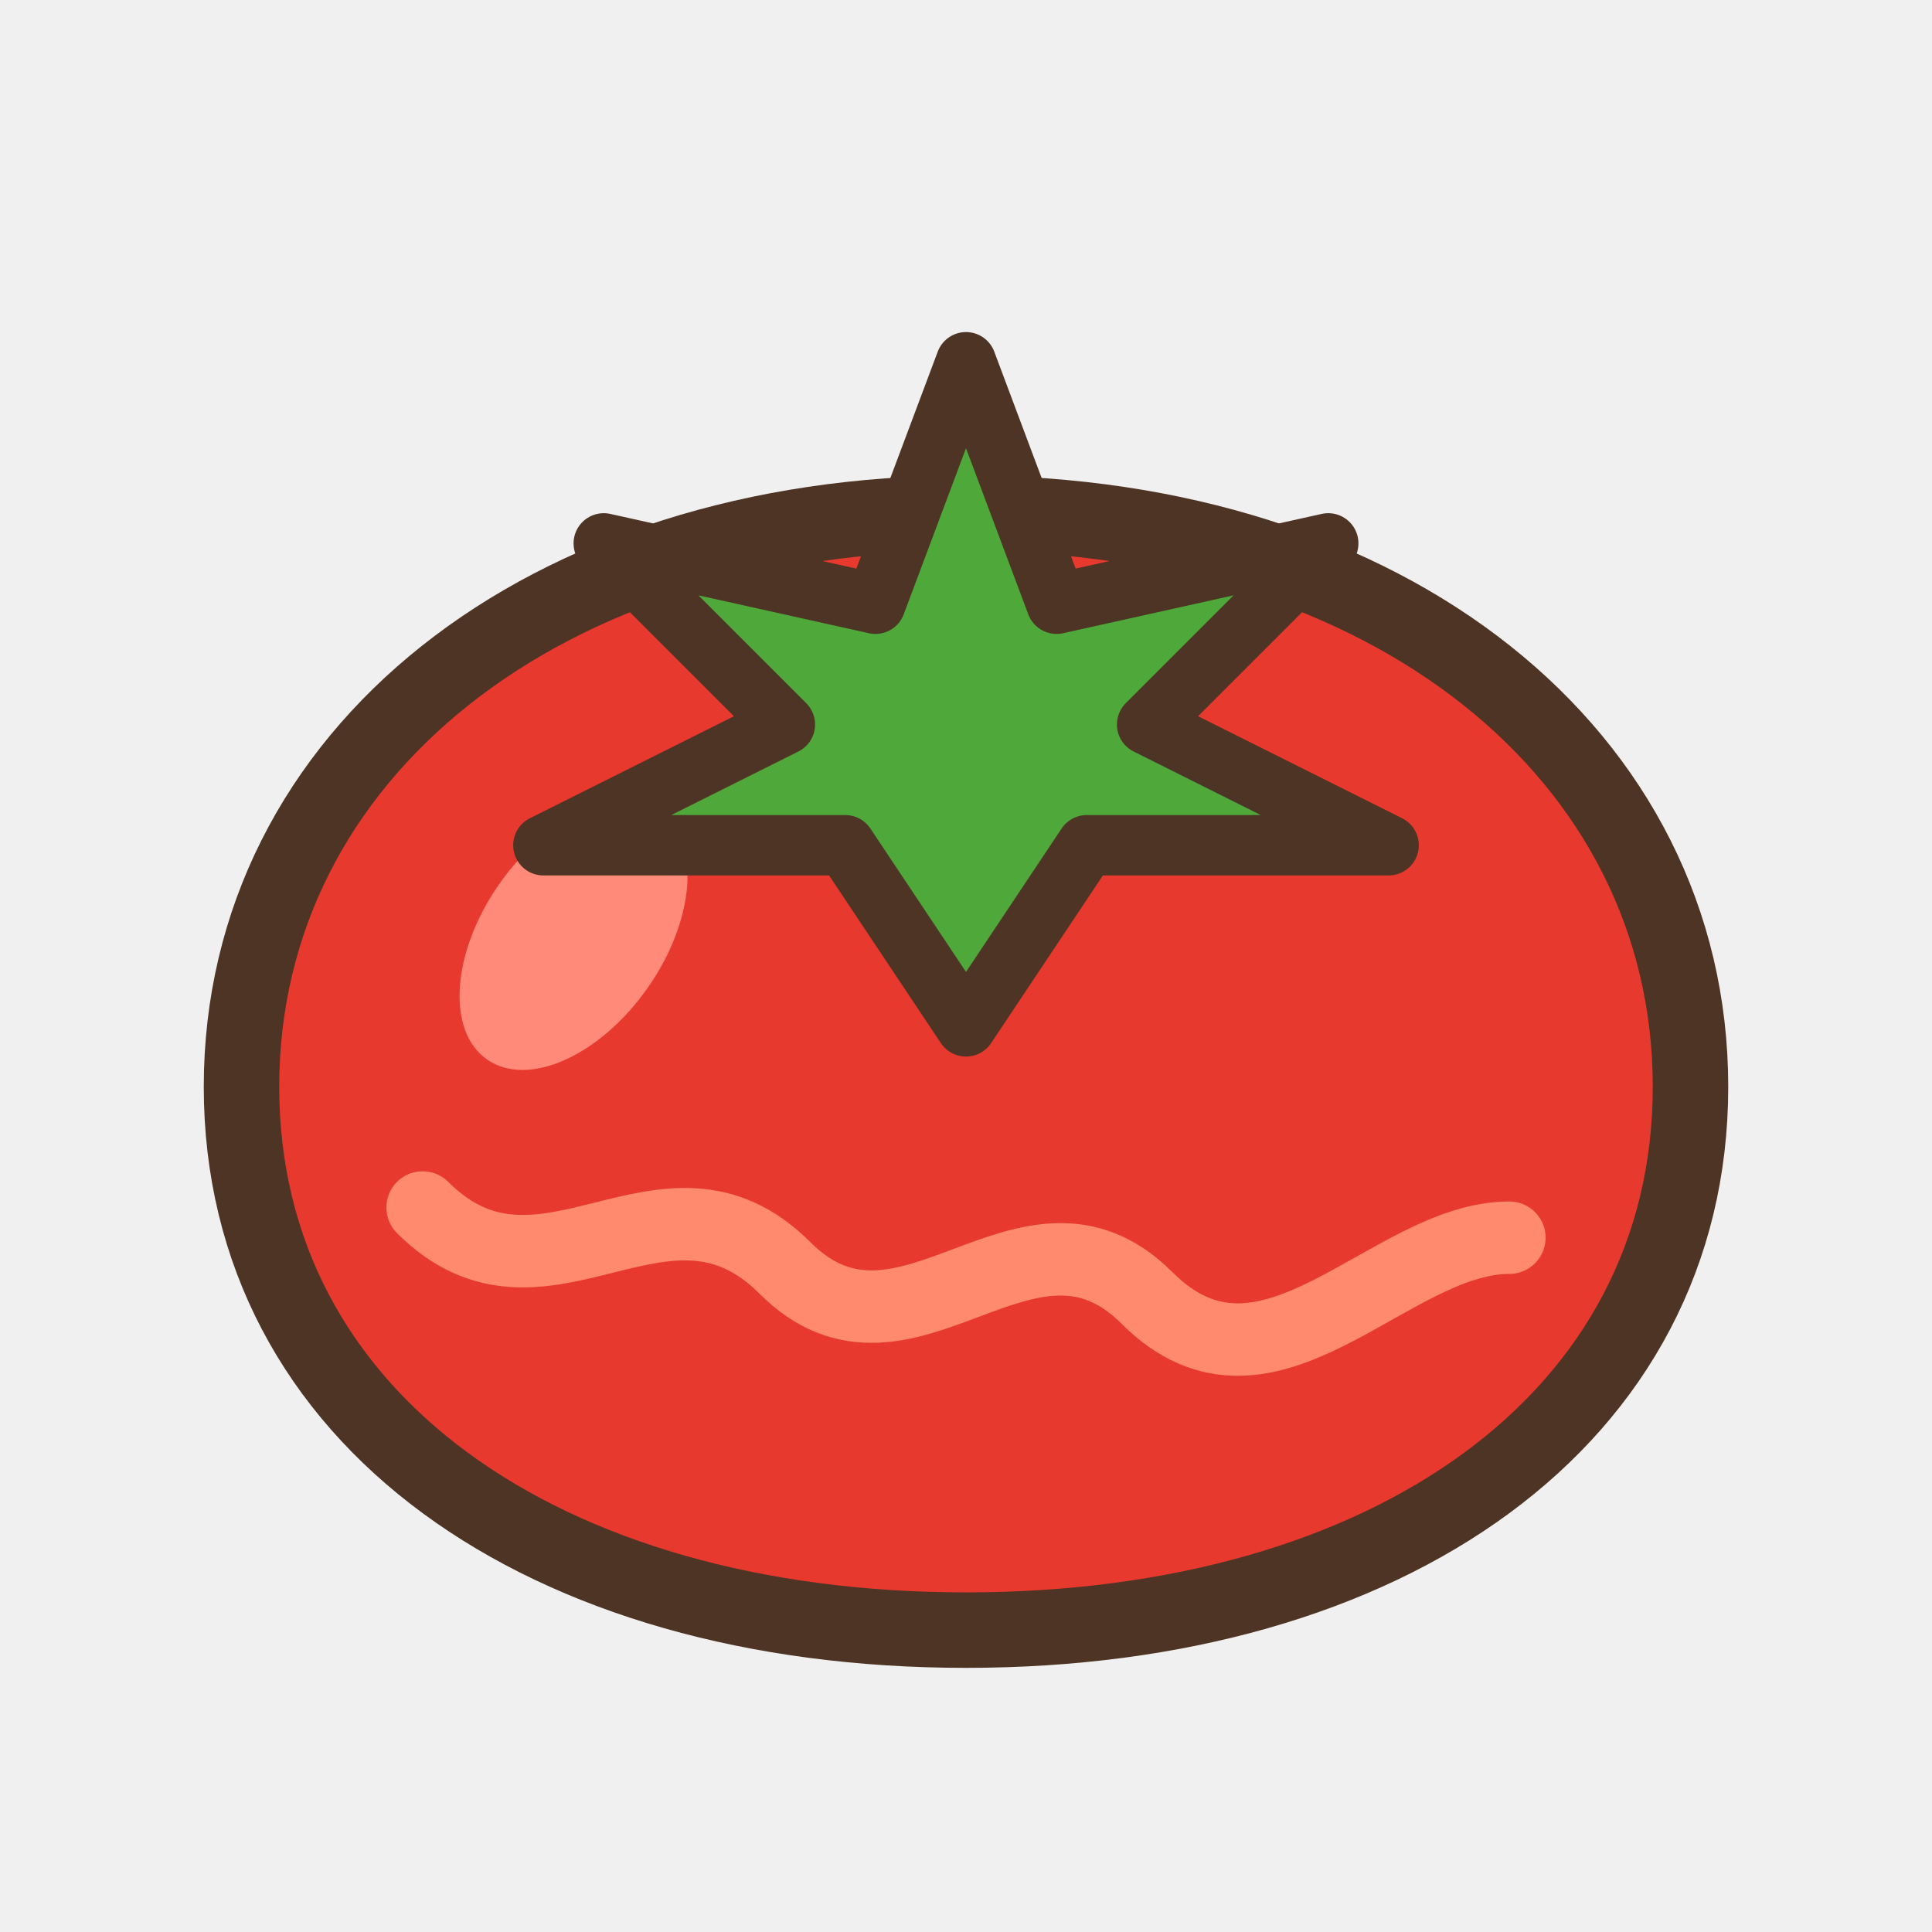
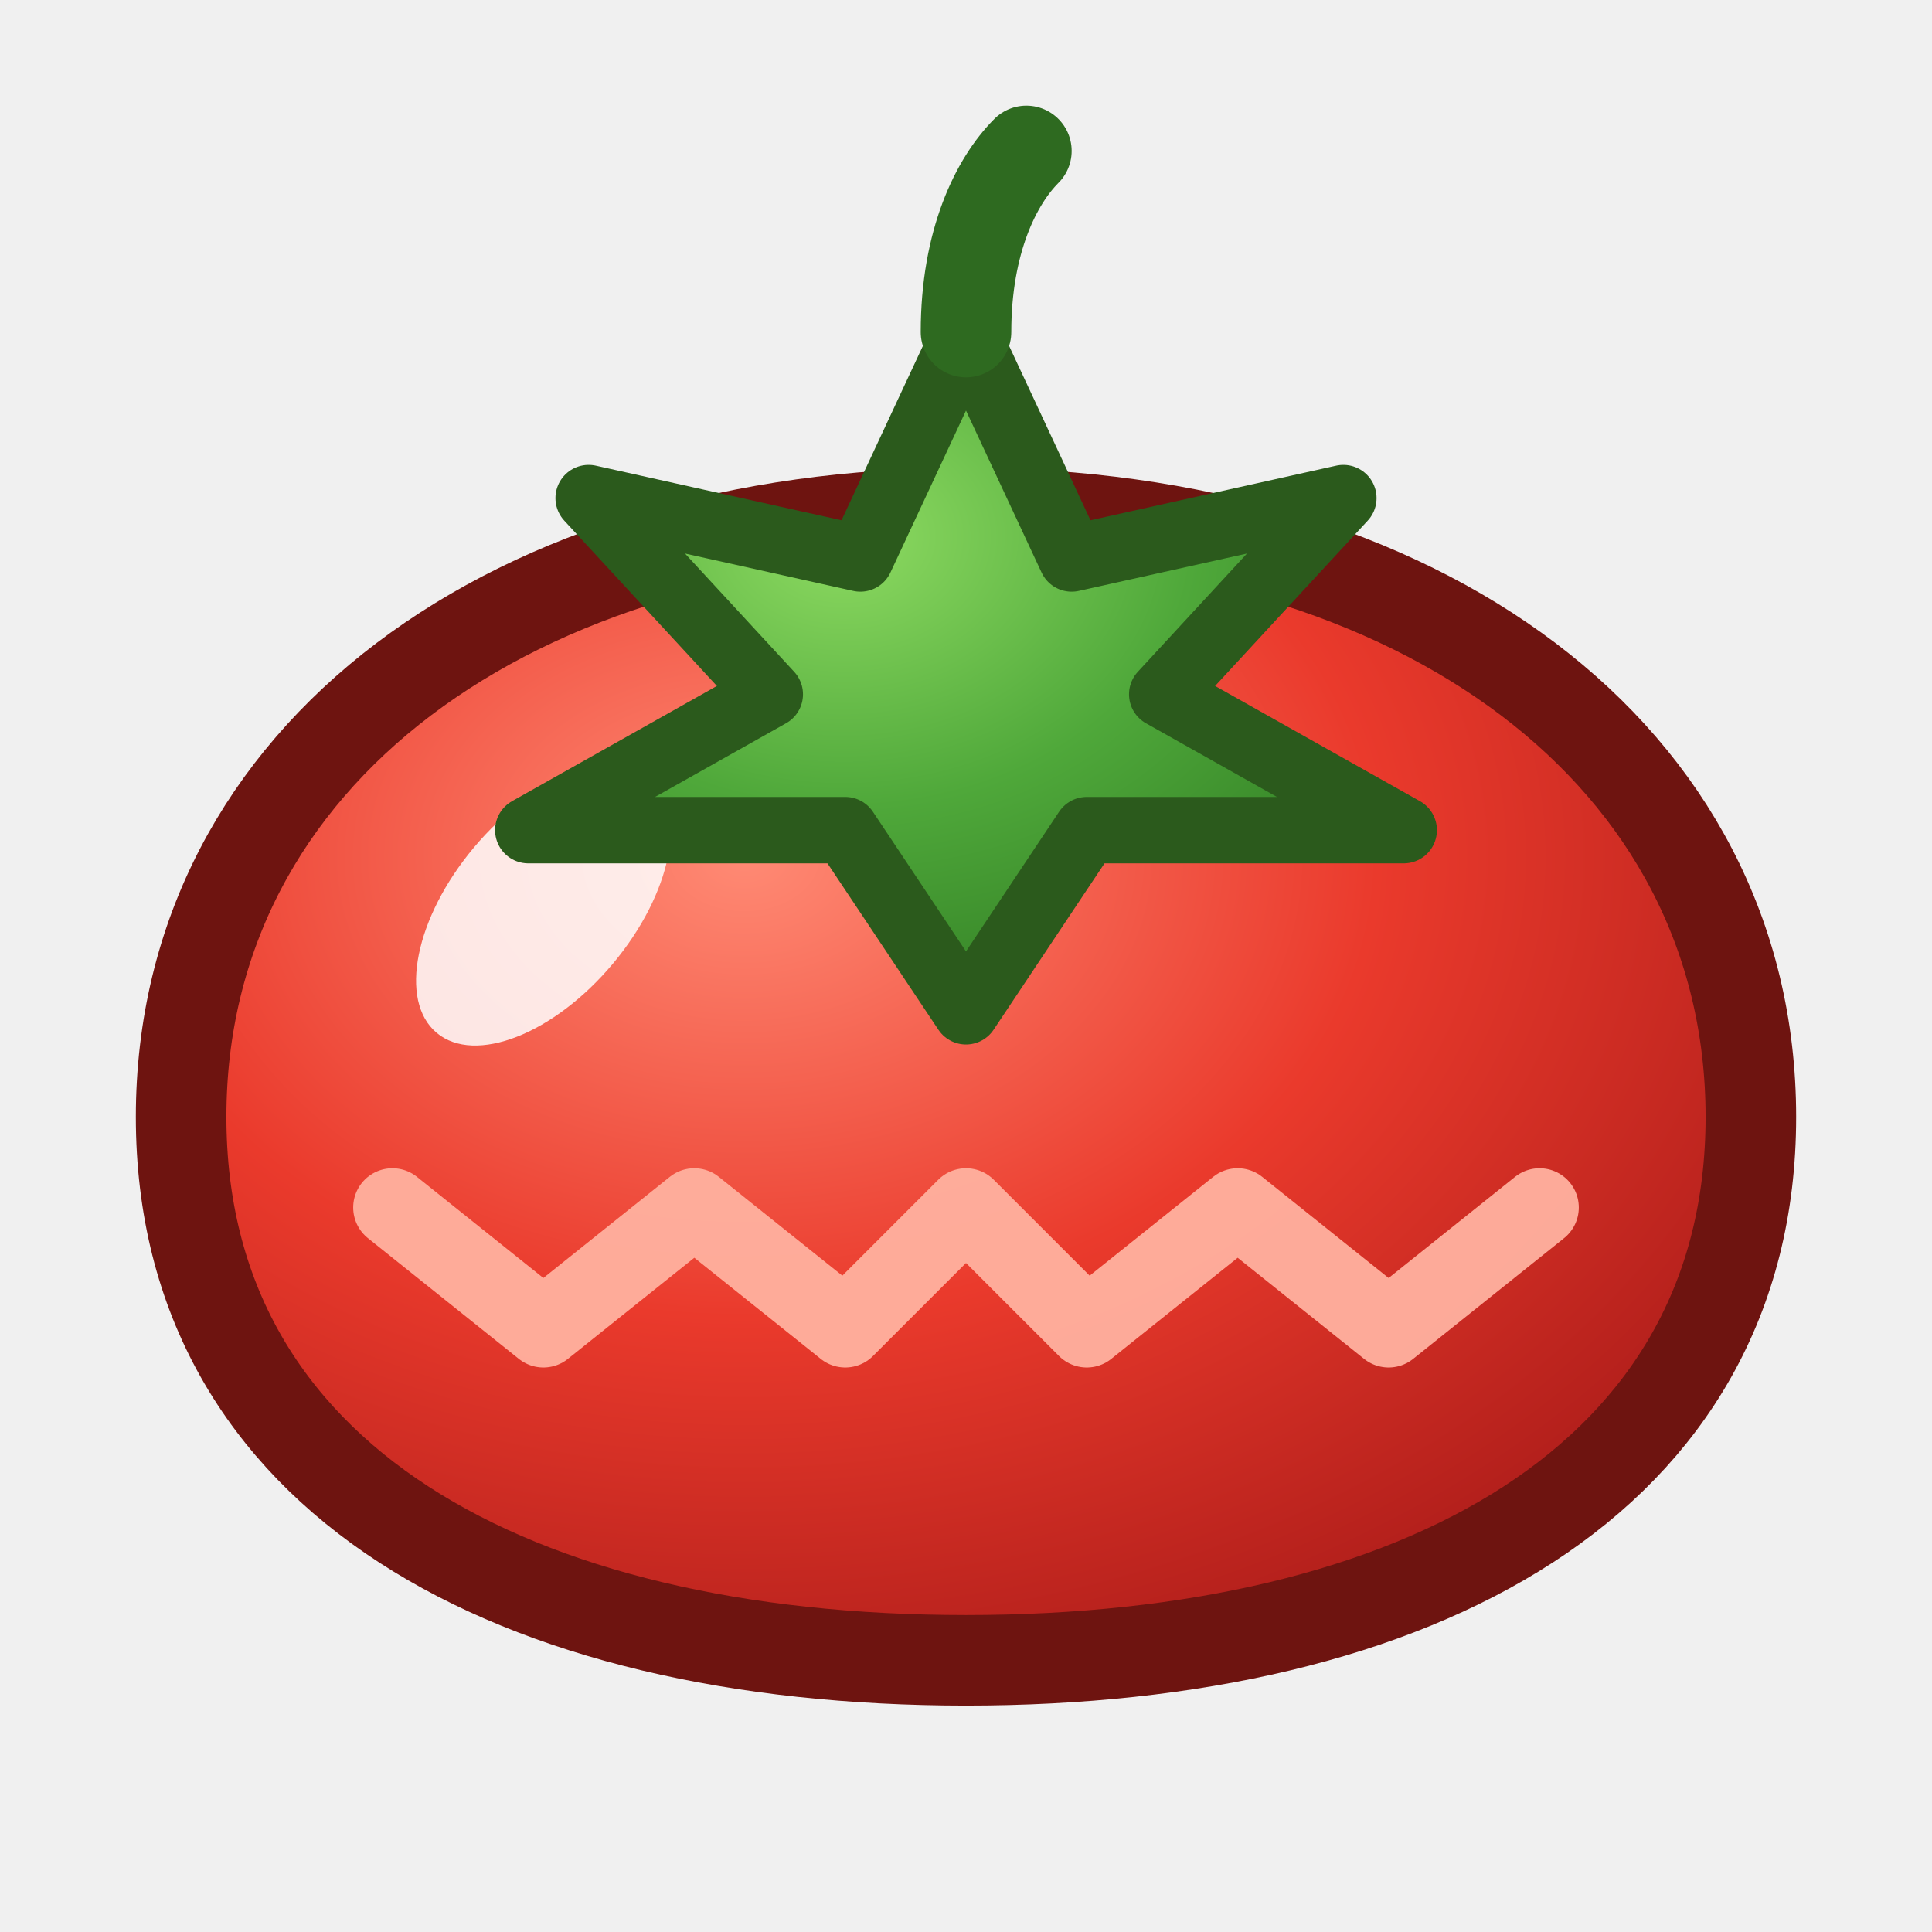
<svg xmlns="http://www.w3.org/2000/svg" viewBox="0 0 64 64">
-   <path d="M32 17c-14 0-24 8-24 19s10 18 24 18 24-7 24-18-10-19-24-19z" fill="#E8392F" stroke="#4E3424" stroke-width="2.5" stroke-linejoin="round" stroke-linecap="round" />
-   <path d="M14 40c4 4 8-2 12 2s8-3 12 1 8-2 12-2" fill="none" stroke="#FF8A6E" stroke-width="2.4" stroke-linecap="round" />
-   <ellipse cx="19" cy="31" rx="3" ry="5" fill="#FF8A7A" transform="rotate(35 19 31)" />
-   <path d="M32 12l3 8 9-2-6 6 8 4-10 0-4 6-4-6-10 0 8-4-6-6 9 2z" fill="#4FA83A" stroke="#4E3424" stroke-width="2" stroke-linejoin="round" stroke-linecap="round" />
+   <defs>
+     <radialGradient id="t" cx="0.36" cy="0.3" r="0.8">
+       <stop offset="0" stop-color="#FF8A74" />
+       <stop offset=".5" stop-color="#EA3A2C" />
+       <stop offset="1" stop-color="#A81A18" />
+     </radialGradient>
+     <radialGradient id="tc" cx="0.36" cy="0.3" r="0.8">
+       <stop offset="0" stop-color="#8EDB62" />
+       <stop offset=".5" stop-color="#4FA83A" />
+       <stop offset="1" stop-color="#2E7A22" />
+     </radialGradient>
+   </defs>
+   <path d="M32 17c-15 0-26 8-26 20s11 18 26 18 26-6 26-18-11-20-26-20z" fill="url(#t)" stroke="#6E1410" stroke-width="3" stroke-linejoin="round" stroke-linecap="round" />
+   <path d="M13 40l5 4 5-4 5 4 4-4 4 4 5-4 5 4 5-4" fill="none" stroke="#FFB09E" stroke-width="2.6" stroke-linecap="round" stroke-linejoin="round" opacity="0.95" />
+   <ellipse cx="18" cy="30" rx="3" ry="5.5" transform="rotate(40 18 30)" fill="#fff" opacity="0.85" />
+   <path d="M32 11l3.5 7.5 9-2-6 6.5 8 4.5H36l-4 6-4-6H17.5l8-4.5-6-6.5 9 2z" fill="url(#tc)" stroke="#2B5A1C" stroke-width="2.2" stroke-linejoin="round" stroke-linecap="round" />
+   <path d="M32 11c0-3 1-5 2-6" fill="none" stroke="#2E6A20" stroke-width="3" stroke-linecap="round" stroke-linejoin="round" opacity="1" />
</svg>
